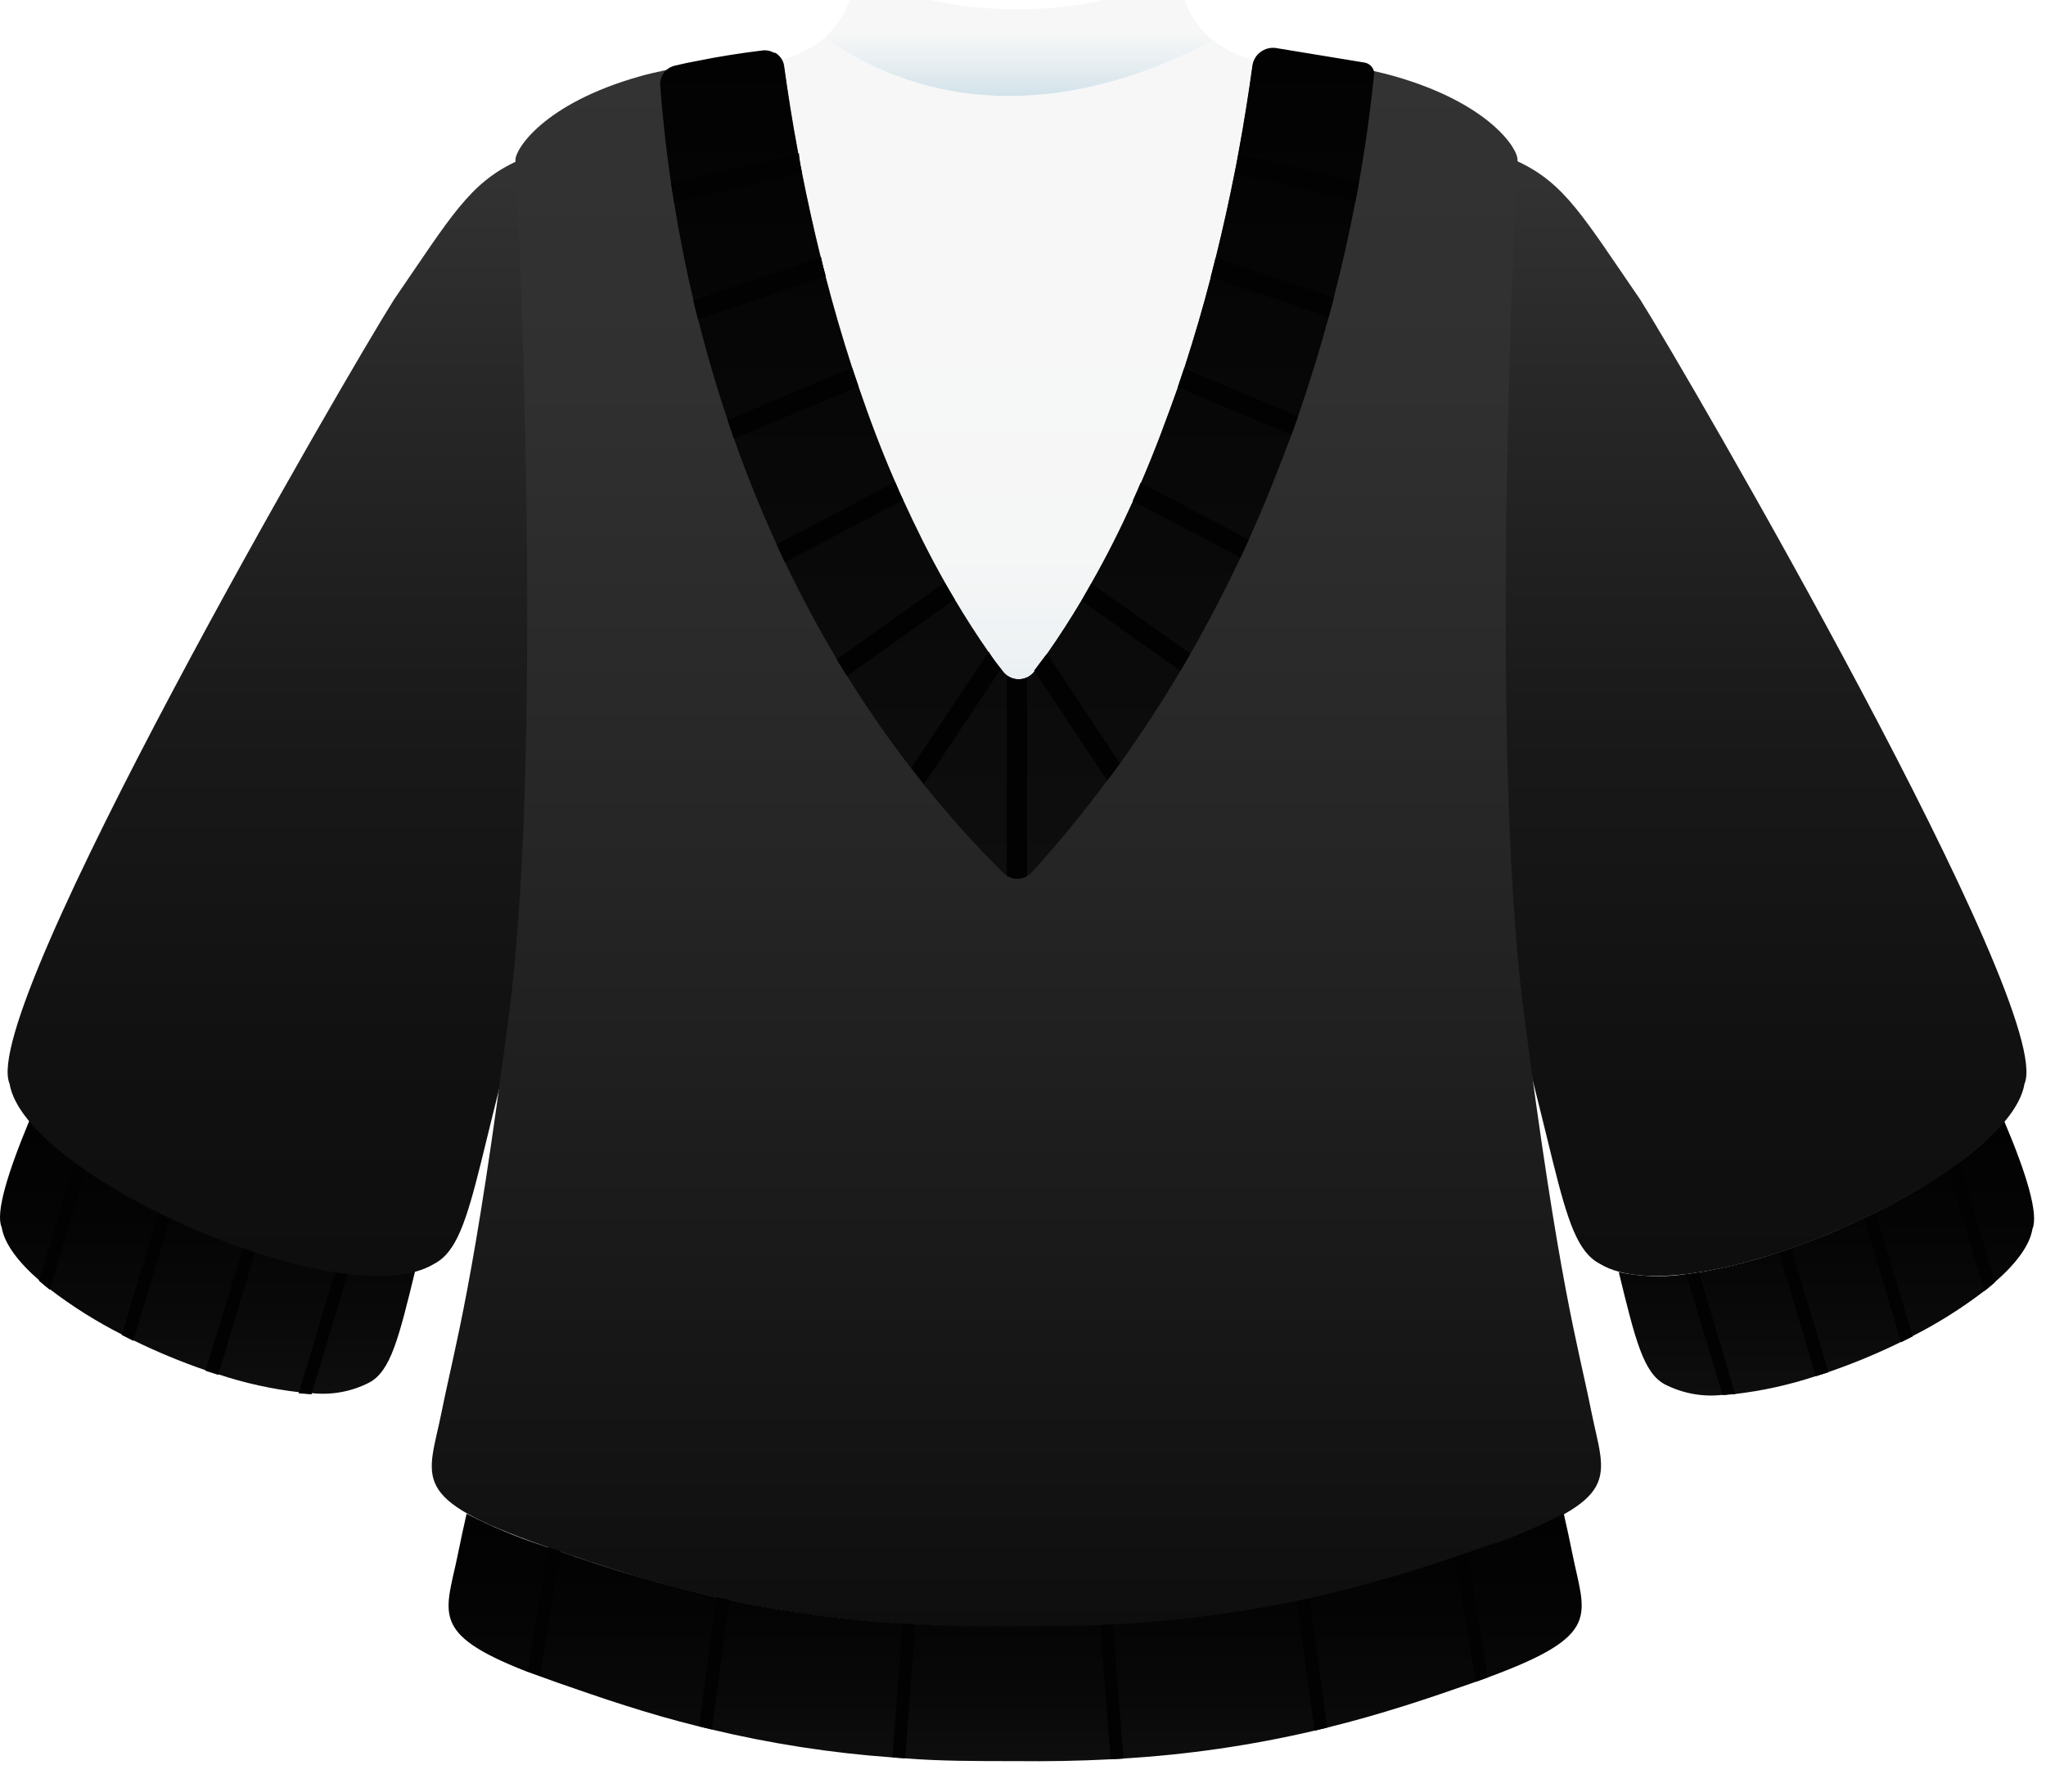
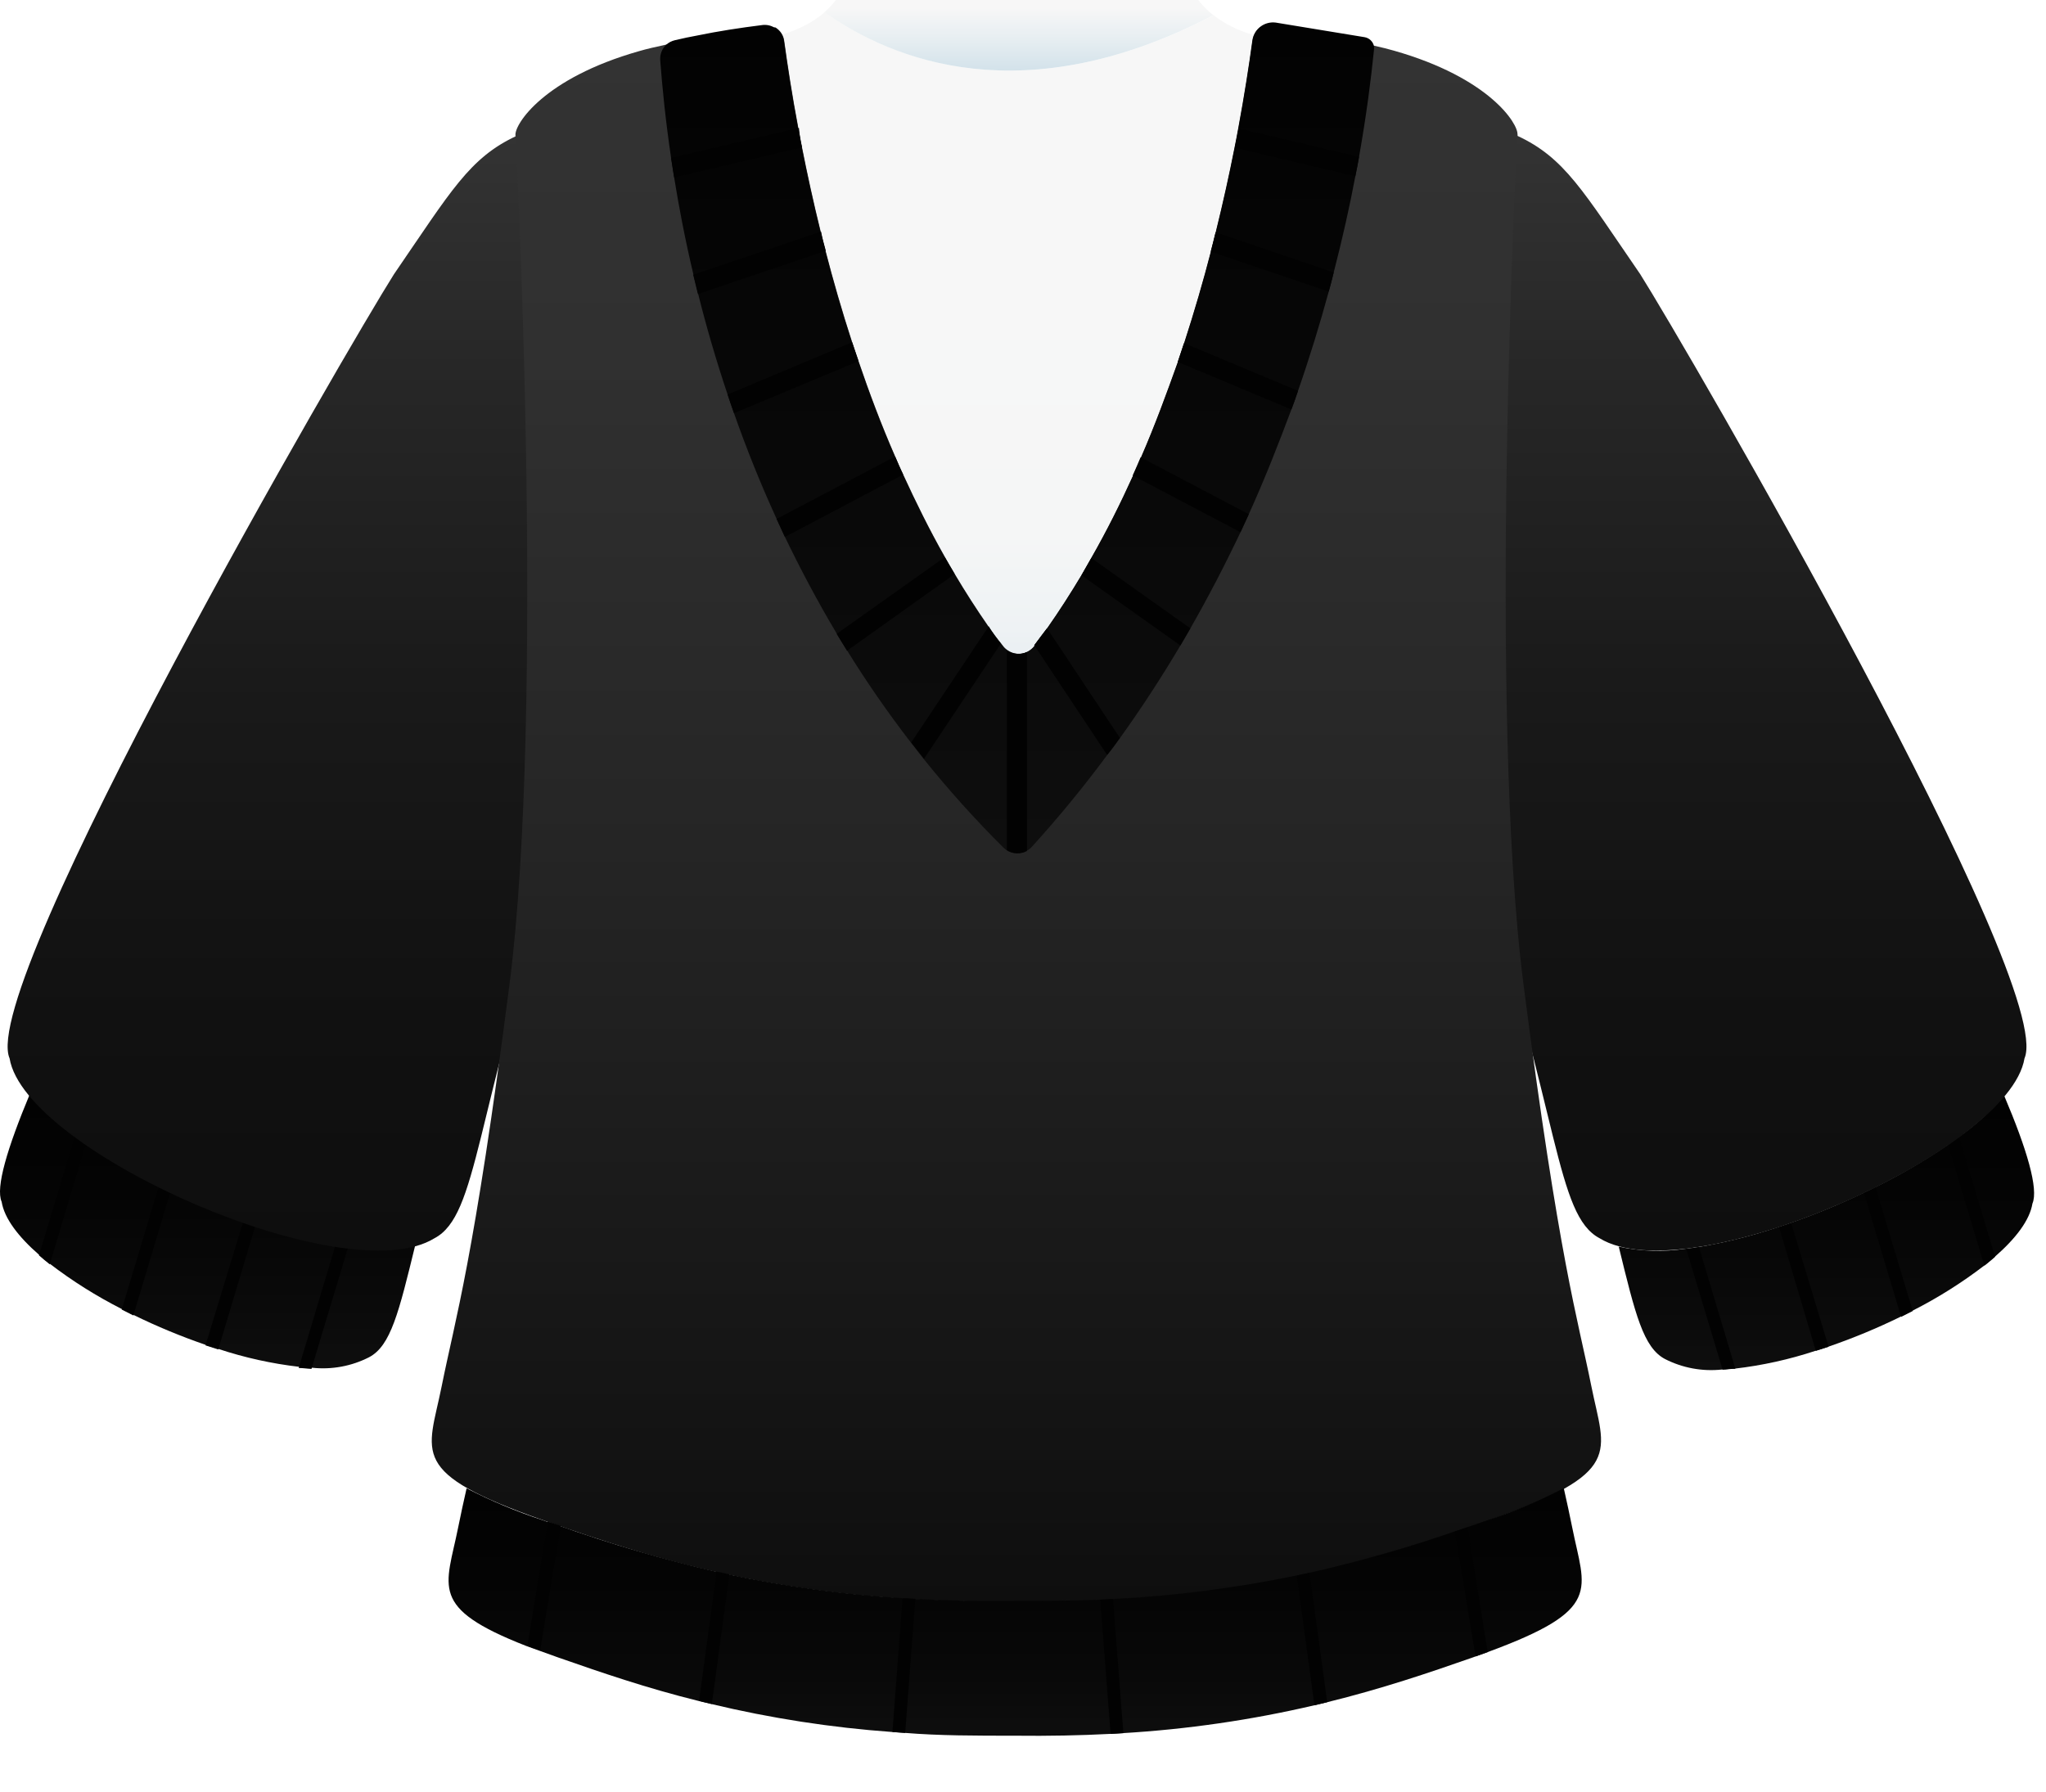
<svg xmlns="http://www.w3.org/2000/svg" width="161" height="141" viewBox="0 0 161 141" fill="none">
-   <g transform="translate(0, -2)">
+   <g transform="translate(0, -4)">
    <g id="mee-scale-wrapper" transform="translate(80.5, 70.5) scale(1.00625) translate(-80, -70)">
      <path d="M104.089 7.18L96.579 57.4L79.579 62.23H79.529L62.529 57.4L54.999 7.18C54.999 7.18 60.999 7.88 64.489 4.87C69.819 8.63 80.129 12.8 94.899 5.1C98.389 7.85 104.089 7.18 104.089 7.18Z" fill="url(#paint0_linear_126_279)" />
      <path d="M94.879 5.1C80.109 12.8 69.799 8.63 64.469 4.87C65.166 4.256 65.734 3.508 66.139 2.672C66.544 1.836 66.779 0.928 66.829 0C70.835 1.754 75.161 2.66 79.534 2.66C83.907 2.66 88.233 1.754 92.239 0C92.294 0.988 92.557 1.954 93.012 2.833C93.467 3.712 94.104 4.485 94.879 5.1Z" fill="url(#paint1_linear_126_279)" />
      <path d="M158.939 98.05C158.729 99.34 157.649 100.77 156.009 102.2C155.749 102.43 155.469 102.66 155.169 102.9C153.405 104.251 151.521 105.436 149.539 106.44L148.629 106.9C146.799 107.796 144.916 108.577 142.989 109.24L141.989 109.56C139.933 110.242 137.812 110.711 135.659 110.96C135.309 110.96 134.969 111.02 134.659 111.03C133.128 111.195 131.581 110.91 130.209 110.21C128.509 109.32 127.879 106.7 126.589 101.42C128.309 101.789 130.081 101.843 131.819 101.58C132.149 101.58 132.489 101.5 132.819 101.45C134.951 101.089 137.051 100.56 139.099 99.87L140.049 99.55C141.975 98.88 143.861 98.102 145.699 97.22C146.009 97.08 146.309 96.94 146.609 96.78C148.586 95.811 150.491 94.702 152.309 93.46C152.599 93.26 152.889 93.06 153.169 92.84C154.485 91.915 155.681 90.83 156.729 89.61C158.509 93.8 159.429 96.91 158.939 98.05Z" fill="url(#paint2_linear_126_279)" />
      <path d="M135.709 110.97C135.359 110.97 135.019 111.03 134.709 111.04L131.859 101.57C132.189 101.57 132.529 101.49 132.859 101.44L135.709 110.97Z" fill="#020202" />
      <path d="M142.999 109.25L141.999 109.57L139.129 99.91L140.079 99.59L142.999 109.25Z" fill="#020202" />
      <path d="M149.579 106.45L148.669 106.91L145.759 97.21C146.069 97.07 146.369 96.93 146.669 96.77L149.579 106.45Z" fill="#020202" />
      <path d="M156.019 102.21C155.759 102.44 155.479 102.67 155.179 102.91L152.339 93.45C152.629 93.25 152.919 93.05 153.199 92.83L156.019 102.21Z" fill="#020202" />
      <path d="M158.319 86.69C157.119 93.99 132.079 105.07 125.089 100.76C121.669 98.96 121.979 91.14 115.569 71.67C109.859 52.97 99.769 19.59 118.669 14.43V14.54C122.369 16.26 123.799 18.86 128.269 25.36C131.779 30.91 160.819 80.91 158.319 86.69Z" fill="url(#paint3_linear_126_279)" />
      <path d="M0.129 97.91C0.339 99.2 1.419 100.63 3.059 102.06C3.319 102.29 3.599 102.52 3.899 102.76C5.663 104.111 7.548 105.296 9.529 106.3L10.439 106.76C12.269 107.656 14.153 108.437 16.079 109.1L17.079 109.42C19.136 110.102 21.257 110.571 23.409 110.82C23.759 110.82 24.099 110.88 24.409 110.89C25.941 111.055 27.487 110.77 28.859 110.07C30.559 109.18 31.189 106.56 32.479 101.28C30.76 101.649 28.988 101.703 27.249 101.44C26.919 101.44 26.579 101.36 26.249 101.31C24.118 100.949 22.018 100.421 19.969 99.73L19.019 99.41C17.093 98.74 15.207 97.963 13.369 97.08C13.059 96.94 12.759 96.8 12.459 96.64C10.482 95.671 8.577 94.562 6.759 93.32C6.469 93.12 6.179 92.92 5.899 92.7C4.583 91.775 3.387 90.69 2.339 89.47C0.579 93.69 -0.361 96.8 0.129 97.91Z" fill="url(#paint4_linear_126_279)" />
      <path d="M23.359 110.91C23.709 110.91 24.049 110.97 24.359 110.98L27.209 101.51C26.879 101.51 26.539 101.43 26.209 101.38L23.359 110.91Z" fill="#020202" />
      <path d="M16.069 109.14L17.069 109.46L19.979 99.75L19.029 99.43L16.069 109.14Z" fill="#020202" />
      <path d="M9.519 106.34L10.429 106.8L13.339 97.1C13.029 96.96 12.729 96.82 12.429 96.66L9.519 106.34Z" fill="#020202" />
      <path d="M3.049 102.1C3.309 102.33 3.589 102.56 3.889 102.8L6.729 93.34C6.439 93.14 6.149 92.94 5.869 92.72L3.049 102.1Z" fill="#020202" />
      <path d="M0.749 86.69C1.949 93.99 26.999 105.07 33.979 100.76C37.399 98.96 37.089 91.14 43.499 71.67C49.209 52.97 59.299 19.59 40.399 14.43V14.54C36.699 16.26 35.269 18.86 30.809 25.36C27.289 30.91 -1.751 80.91 0.749 86.69Z" fill="url(#paint5_linear_126_279)" />
      <path d="M116.409 122.84C107.269 126.05 96.589 129.4 79.469 129.17C62.359 129.4 51.669 126.05 42.539 122.84C31.839 119.08 33.479 117.64 34.539 112.34C35.599 107.04 37.049 102.61 39.839 80.94C42.629 59.27 40.379 15.31 40.309 14.48C40.239 13.65 42.479 10.04 49.989 7.91C50.599 7.73 51.319 7.57 52.109 7.4L52.689 7.28L53.799 7.06C55.799 6.7 58.149 6.35 60.579 6.06H60.639C60.827 6.173 60.987 6.327 61.107 6.51C61.226 6.694 61.303 6.903 61.329 7.12C61.599 9.07 61.949 11.37 62.429 13.91C62.519 14.4 62.619 14.91 62.719 15.43C63.129 17.5 63.609 19.71 64.179 22.02C64.299 22.51 64.429 23.02 64.559 23.52C65.159 25.84 65.849 28.24 66.639 30.67C66.799 31.16 66.969 31.67 67.139 32.15C67.979 34.62 68.929 37.15 69.999 39.6C70.199 40.07 70.409 40.6 70.629 41.02C71.629 43.2 72.689 45.35 73.879 47.45C74.133 47.91 74.393 48.36 74.659 48.8C75.493 50.207 76.373 51.577 77.299 52.91C77.619 53.37 77.939 53.81 78.299 54.25L78.429 54.42C78.525 54.553 78.644 54.668 78.779 54.76C79.005 54.922 79.27 55.02 79.546 55.043C79.823 55.066 80.1 55.013 80.349 54.89C80.568 54.781 80.76 54.623 80.909 54.43V54.37C81.239 53.93 81.559 53.49 81.909 53.04C82.849 51.7 83.739 50.31 84.589 48.89C84.849 48.44 85.109 47.99 85.359 47.54C86.559 45.44 87.639 43.28 88.629 41.09C88.839 40.62 89.049 40.15 89.249 39.67C90.329 37.19 91.249 34.67 92.129 32.21C92.289 31.72 92.459 31.21 92.619 30.74C93.409 28.3 94.109 25.9 94.709 23.58C94.839 23.07 94.969 22.58 95.089 22.07C95.659 19.76 96.149 17.54 96.559 15.46C96.659 14.95 96.759 14.46 96.849 13.95C97.329 11.36 97.689 9.03 97.959 7.06C98.018 6.67 98.217 6.314 98.519 6.06C100.909 6.37 103.209 6.71 105.179 7.06H105.399C106.139 7.2 106.839 7.35 107.469 7.49C108.099 7.63 108.529 7.74 108.989 7.87C116.499 10 118.739 13.61 118.669 14.44C118.599 15.27 116.349 59.22 119.139 80.9C121.929 102.58 123.379 107 124.439 112.3C125.499 117.6 127.099 119.08 116.409 122.84Z" fill="url(#paint6_linear_126_279)" />
      <path d="M116.339 133.13L115.389 133.47L115.199 133.54C111.719 134.76 108.019 136.01 103.789 137.05L102.789 137.29C97.86 138.442 92.842 139.171 87.789 139.47L86.789 139.53C84.469 139.65 82.009 139.7 79.389 139.67C76.309 139.67 73.449 139.67 70.769 139.45L69.769 139.38C65.001 139.036 60.269 138.304 55.619 137.19L54.619 136.95C50.569 135.95 46.999 134.72 43.619 133.54L42.149 133.01L41.149 132.65C33.489 129.65 34.889 128.07 35.829 123.38C36.029 122.38 36.249 121.38 36.489 120.32C38.384 121.298 40.354 122.124 42.379 122.79L42.749 122.92L43.749 123.25C47.748 124.674 51.825 125.869 55.959 126.83L56.959 127.05C61.447 128.006 65.999 128.628 70.579 128.91L71.579 128.97C74.039 129.1 76.639 129.16 79.409 129.12C81.719 129.12 83.909 129.12 85.999 129.03L86.999 128.98C91.836 128.737 96.647 128.121 101.389 127.14L102.389 126.93C106.229 126.062 110.018 124.984 113.739 123.7C114.069 123.59 114.389 123.48 114.739 123.36L116.399 122.79C118.427 122.126 120.397 121.296 122.289 120.31C122.529 121.39 122.749 122.37 122.949 123.38C123.929 128.31 125.419 129.79 116.339 133.13Z" fill="url(#paint7_linear_126_279)" />
      <path d="M43.849 123.25L42.239 133.01L41.239 132.65L42.839 122.92L43.849 123.25Z" fill="#020202" />
      <path d="M57.039 127.05L55.669 137.19L54.669 136.95L56.039 126.83L57.039 127.05Z" fill="#020202" />
      <path d="M71.579 128.97L70.789 139.45L69.789 139.38L70.579 128.91L71.579 128.97Z" fill="#020202" />
      <path d="M116.339 133.13L115.389 133.47L113.769 123.7C114.099 123.59 114.419 123.48 114.769 123.36L116.339 133.13Z" fill="#020202" />
      <path d="M103.789 137.05L102.789 137.29L101.409 127.14L102.409 126.93L103.789 137.05Z" fill="#020202" />
      <path d="M87.849 139.47L86.849 139.53L86.039 129.03L87.039 128.98L87.849 139.47Z" fill="#020202" />
      <path d="M107.449 7.56C107.459 7.64 107.459 7.72 107.449 7.8C107.219 10.08 106.859 12.91 106.279 16.18C106.189 16.67 106.099 17.18 105.989 17.7C105.549 20.03 104.989 22.55 104.299 25.22C104.179 25.72 104.049 26.22 103.909 26.72C103.229 29.21 102.439 31.8 101.509 34.48C101.339 34.97 101.169 35.48 100.989 35.94C99.989 38.61 98.919 41.35 97.659 44.13C97.449 44.6 97.229 45.07 97.009 45.54C95.829 48.03 94.529 50.54 93.089 53.06L92.309 54.4C90.869 56.82 89.309 59.24 87.589 61.63C87.269 62.07 86.949 62.52 86.589 62.96C84.745 65.454 82.775 67.854 80.689 70.15C80.572 70.281 80.429 70.387 80.269 70.46C80.027 70.593 79.752 70.657 79.476 70.647C79.2 70.636 78.931 70.551 78.699 70.4C78.618 70.342 78.541 70.279 78.469 70.21C76.265 68.018 74.185 65.704 72.239 63.28L71.239 62C69.406 59.62 67.739 57.213 66.239 54.78C65.959 54.34 65.699 53.9 65.429 53.46C63.929 50.95 62.589 48.41 61.379 45.9C61.159 45.43 60.939 44.96 60.729 44.49C59.449 41.7 58.349 38.93 57.399 36.23C57.219 35.74 57.059 35.23 56.899 34.77C55.989 32.06 55.229 29.43 54.599 26.91C54.469 26.4 54.349 25.91 54.229 25.4C53.589 22.71 53.099 20.15 52.719 17.79L52.479 16.26C52.049 13.34 51.789 10.76 51.629 8.61C51.615 8.39 51.649 8.17 51.728 7.964C51.808 7.759 51.931 7.573 52.089 7.42C52.282 7.244 52.516 7.121 52.769 7.06C53.409 6.91 54.009 6.78 54.579 6.68C56.129 6.36 57.849 6.09 59.629 5.87C59.953 5.832 60.28 5.902 60.559 6.07H60.619C60.807 6.183 60.967 6.336 61.087 6.52C61.206 6.704 61.282 6.912 61.309 7.13C61.579 9.08 61.929 11.38 62.409 13.92C62.499 14.41 62.599 14.92 62.699 15.44C63.109 17.51 63.589 19.72 64.159 22.03C64.279 22.52 64.409 23.03 64.539 23.53C65.139 25.85 65.829 28.25 66.619 30.68C66.779 31.17 66.949 31.68 67.119 32.16C67.959 34.63 68.909 37.16 69.979 39.61C70.179 40.08 70.389 40.61 70.609 41.03C71.609 43.21 72.669 45.36 73.859 47.46C74.113 47.92 74.373 48.37 74.639 48.81C75.473 50.217 76.353 51.587 77.279 52.92C77.599 53.38 77.919 53.82 78.279 54.26L78.409 54.43C78.505 54.563 78.624 54.678 78.759 54.77C78.984 54.932 79.25 55.03 79.526 55.053C79.803 55.075 80.08 55.023 80.329 54.9C80.548 54.791 80.74 54.633 80.889 54.44V54.38C81.219 53.94 81.539 53.5 81.889 53.05C82.829 51.71 83.719 50.32 84.569 48.9C84.829 48.45 85.089 48 85.339 47.55C86.539 45.45 87.619 43.29 88.609 41.1C88.819 40.63 89.029 40.16 89.229 39.68C90.309 37.2 91.229 34.68 92.109 32.22C92.269 31.73 92.439 31.22 92.599 30.75C93.389 28.31 94.089 25.91 94.689 23.59C94.819 23.08 94.949 22.59 95.069 22.08C95.639 19.77 96.129 17.55 96.539 15.47C96.639 14.96 96.739 14.47 96.829 13.96C97.309 11.37 97.669 9.04 97.939 7.07C97.999 6.644 98.225 6.258 98.568 5.998C98.91 5.737 99.343 5.623 99.769 5.68L106.709 6.82C106.89 6.85 107.057 6.934 107.189 7.061C107.321 7.187 107.412 7.351 107.449 7.53V7.56Z" fill="url(#paint8_linear_126_279)" />
      <path d="M62.719 15.44L52.719 17.79L52.479 16.26L62.479 13.92C62.519 14.41 62.579 14.91 62.719 15.44Z" fill="#020202" />
      <path d="M64.579 23.53L54.579 26.91C54.449 26.4 54.329 25.91 54.209 25.4L64.209 22.03C64.299 22.52 64.429 23.02 64.579 23.53Z" fill="#020202" />
      <path d="M67.139 32.16L57.399 36.23C57.219 35.74 57.059 35.23 56.899 34.77L66.639 30.68C66.799 31.17 66.969 31.67 67.139 32.16Z" fill="#020202" />
      <path d="M70.629 41.03L61.379 45.91C61.159 45.44 60.939 44.97 60.729 44.5L69.999 39.62C70.199 40.08 70.409 40.56 70.629 41.03Z" fill="#020202" />
      <path d="M74.659 48.81L66.239 54.81C65.959 54.37 65.699 53.93 65.429 53.49L73.879 47.49C74.132 47.93 74.392 48.37 74.659 48.81Z" fill="#020202" />
      <path d="M78.259 54.26L72.259 63.26L71.259 61.98L77.319 52.9C77.579 53.38 77.939 53.82 78.259 54.26Z" fill="#020202" />
      <path d="M80.309 54.91V70.47C80.067 70.603 79.792 70.668 79.516 70.657C79.24 70.646 78.971 70.561 78.739 70.41V54.78C78.965 54.942 79.23 55.04 79.506 55.063C79.783 55.086 80.06 55.033 80.309 54.91Z" fill="#020202" />
      <path d="M106.279 16.18C106.189 16.67 106.099 17.18 105.989 17.7L96.579 15.47C96.679 14.96 96.779 14.47 96.869 13.96L106.279 16.18Z" fill="#020202" />
      <path d="M104.299 25.22C104.179 25.72 104.049 26.22 103.909 26.72L94.679 23.59C94.809 23.08 94.939 22.59 95.059 22.08L104.299 25.22Z" fill="#020202" />
      <path d="M101.509 34.48C101.339 34.97 101.169 35.48 100.989 35.94L92.099 32.22C92.259 31.73 92.429 31.22 92.589 30.75L101.509 34.48Z" fill="#020202" />
      <path d="M97.659 44.13C97.449 44.6 97.229 45.07 97.009 45.54L88.579 41.1C88.789 40.63 88.999 40.16 89.199 39.68L97.659 44.13Z" fill="#020202" />
      <path d="M93.089 53.06L92.309 54.4L84.579 48.91C84.839 48.46 85.099 48.01 85.349 47.56L93.089 53.06Z" fill="#020202" />
      <path d="M87.579 61.63C87.259 62.07 86.939 62.52 86.579 62.96L80.879 54.38C81.209 53.94 81.529 53.5 81.879 53.05L87.579 61.63Z" fill="#020202" />
      <defs>
        <linearGradient id="paint0_linear_126_279" x1="79.539" y1="4.87" x2="79.539" y2="62.24" gradientUnits="userSpaceOnUse">
          <stop offset="0.36" stop-color="#F7F7F7" />
          <stop offset="0.71" stop-color="#F5F6F6" />
          <stop offset="0.84" stop-color="#EEF2F4" />
          <stop offset="0.93" stop-color="#E3EBF0" />
          <stop offset="1" stop-color="#D3E2EA" />
        </linearGradient>
        <linearGradient id="paint1_linear_126_279" x1="79.679" y1="0" x2="79.679" y2="9.43" gradientUnits="userSpaceOnUse">
          <stop offset="0.48" stop-color="#F7F7F7" />
          <stop offset="0.76" stop-color="#E5EDF1" />
          <stop offset="1" stop-color="#D3E2EA" />
        </linearGradient>
        <linearGradient id="paint2_linear_126_279" x1="142.839" y1="89.6" x2="142.839" y2="111.06" gradientUnits="userSpaceOnUse">
          <stop stop-color="#020202" />
          <stop offset="0.35" stop-color="#040404" />
          <stop offset="0.77" stop-color="#0A0A0A" />
          <stop offset="1" stop-color="#0E0E0E" />
        </linearGradient>
        <linearGradient id="paint3_linear_126_279" x1="133.099" y1="14.43" x2="133.099" y2="101.75" gradientUnits="userSpaceOnUse">
          <stop stop-color="#333333" />
          <stop offset="0.21" stop-color="#272727" />
          <stop offset="0.51" stop-color="#191919" />
          <stop offset="0.79" stop-color="#111111" />
          <stop offset="1" stop-color="#0E0E0E" />
        </linearGradient>
        <linearGradient id="paint4_linear_126_279" x1="16.239" y1="89.49" x2="16.239" y2="110.94" gradientUnits="userSpaceOnUse">
          <stop stop-color="#020202" />
          <stop offset="0.35" stop-color="#040404" />
          <stop offset="0.77" stop-color="#0A0A0A" />
          <stop offset="1" stop-color="#0E0E0E" />
        </linearGradient>
        <linearGradient id="paint5_linear_126_279" x1="25.979" y1="14.43" x2="25.979" y2="101.75" gradientUnits="userSpaceOnUse">
          <stop stop-color="#333333" />
          <stop offset="0.21" stop-color="#272727" />
          <stop offset="0.51" stop-color="#191919" />
          <stop offset="0.79" stop-color="#111111" />
          <stop offset="1" stop-color="#0E0E0E" />
        </linearGradient>
        <linearGradient id="paint6_linear_126_279" x1="79.469" y1="6.04" x2="79.469" y2="129.18" gradientUnits="userSpaceOnUse">
          <stop stop-color="#333333" />
          <stop offset="0.21" stop-color="#303030" />
          <stop offset="0.52" stop-color="#252525" />
          <stop offset="0.9" stop-color="#131313" />
          <stop offset="1" stop-color="#0E0E0E" />
        </linearGradient>
        <linearGradient id="paint7_linear_126_279" x1="79.459" y1="120.31" x2="79.459" y2="139.68" gradientUnits="userSpaceOnUse">
          <stop stop-color="#020202" />
          <stop offset="0.37" stop-color="#040404" />
          <stop offset="0.71" stop-color="#080808" />
          <stop offset="1" stop-color="#0E0E0E" />
        </linearGradient>
        <linearGradient id="paint8_linear_126_279" x1="79.539" y1="5.66" x2="79.539" y2="70.64" gradientUnits="userSpaceOnUse">
          <stop stop-color="#020202" />
          <stop offset="0.51" stop-color="#080808" />
          <stop offset="1" stop-color="#0E0E0E" />
        </linearGradient>
      </defs>
    </g>
  </g>
</svg>
